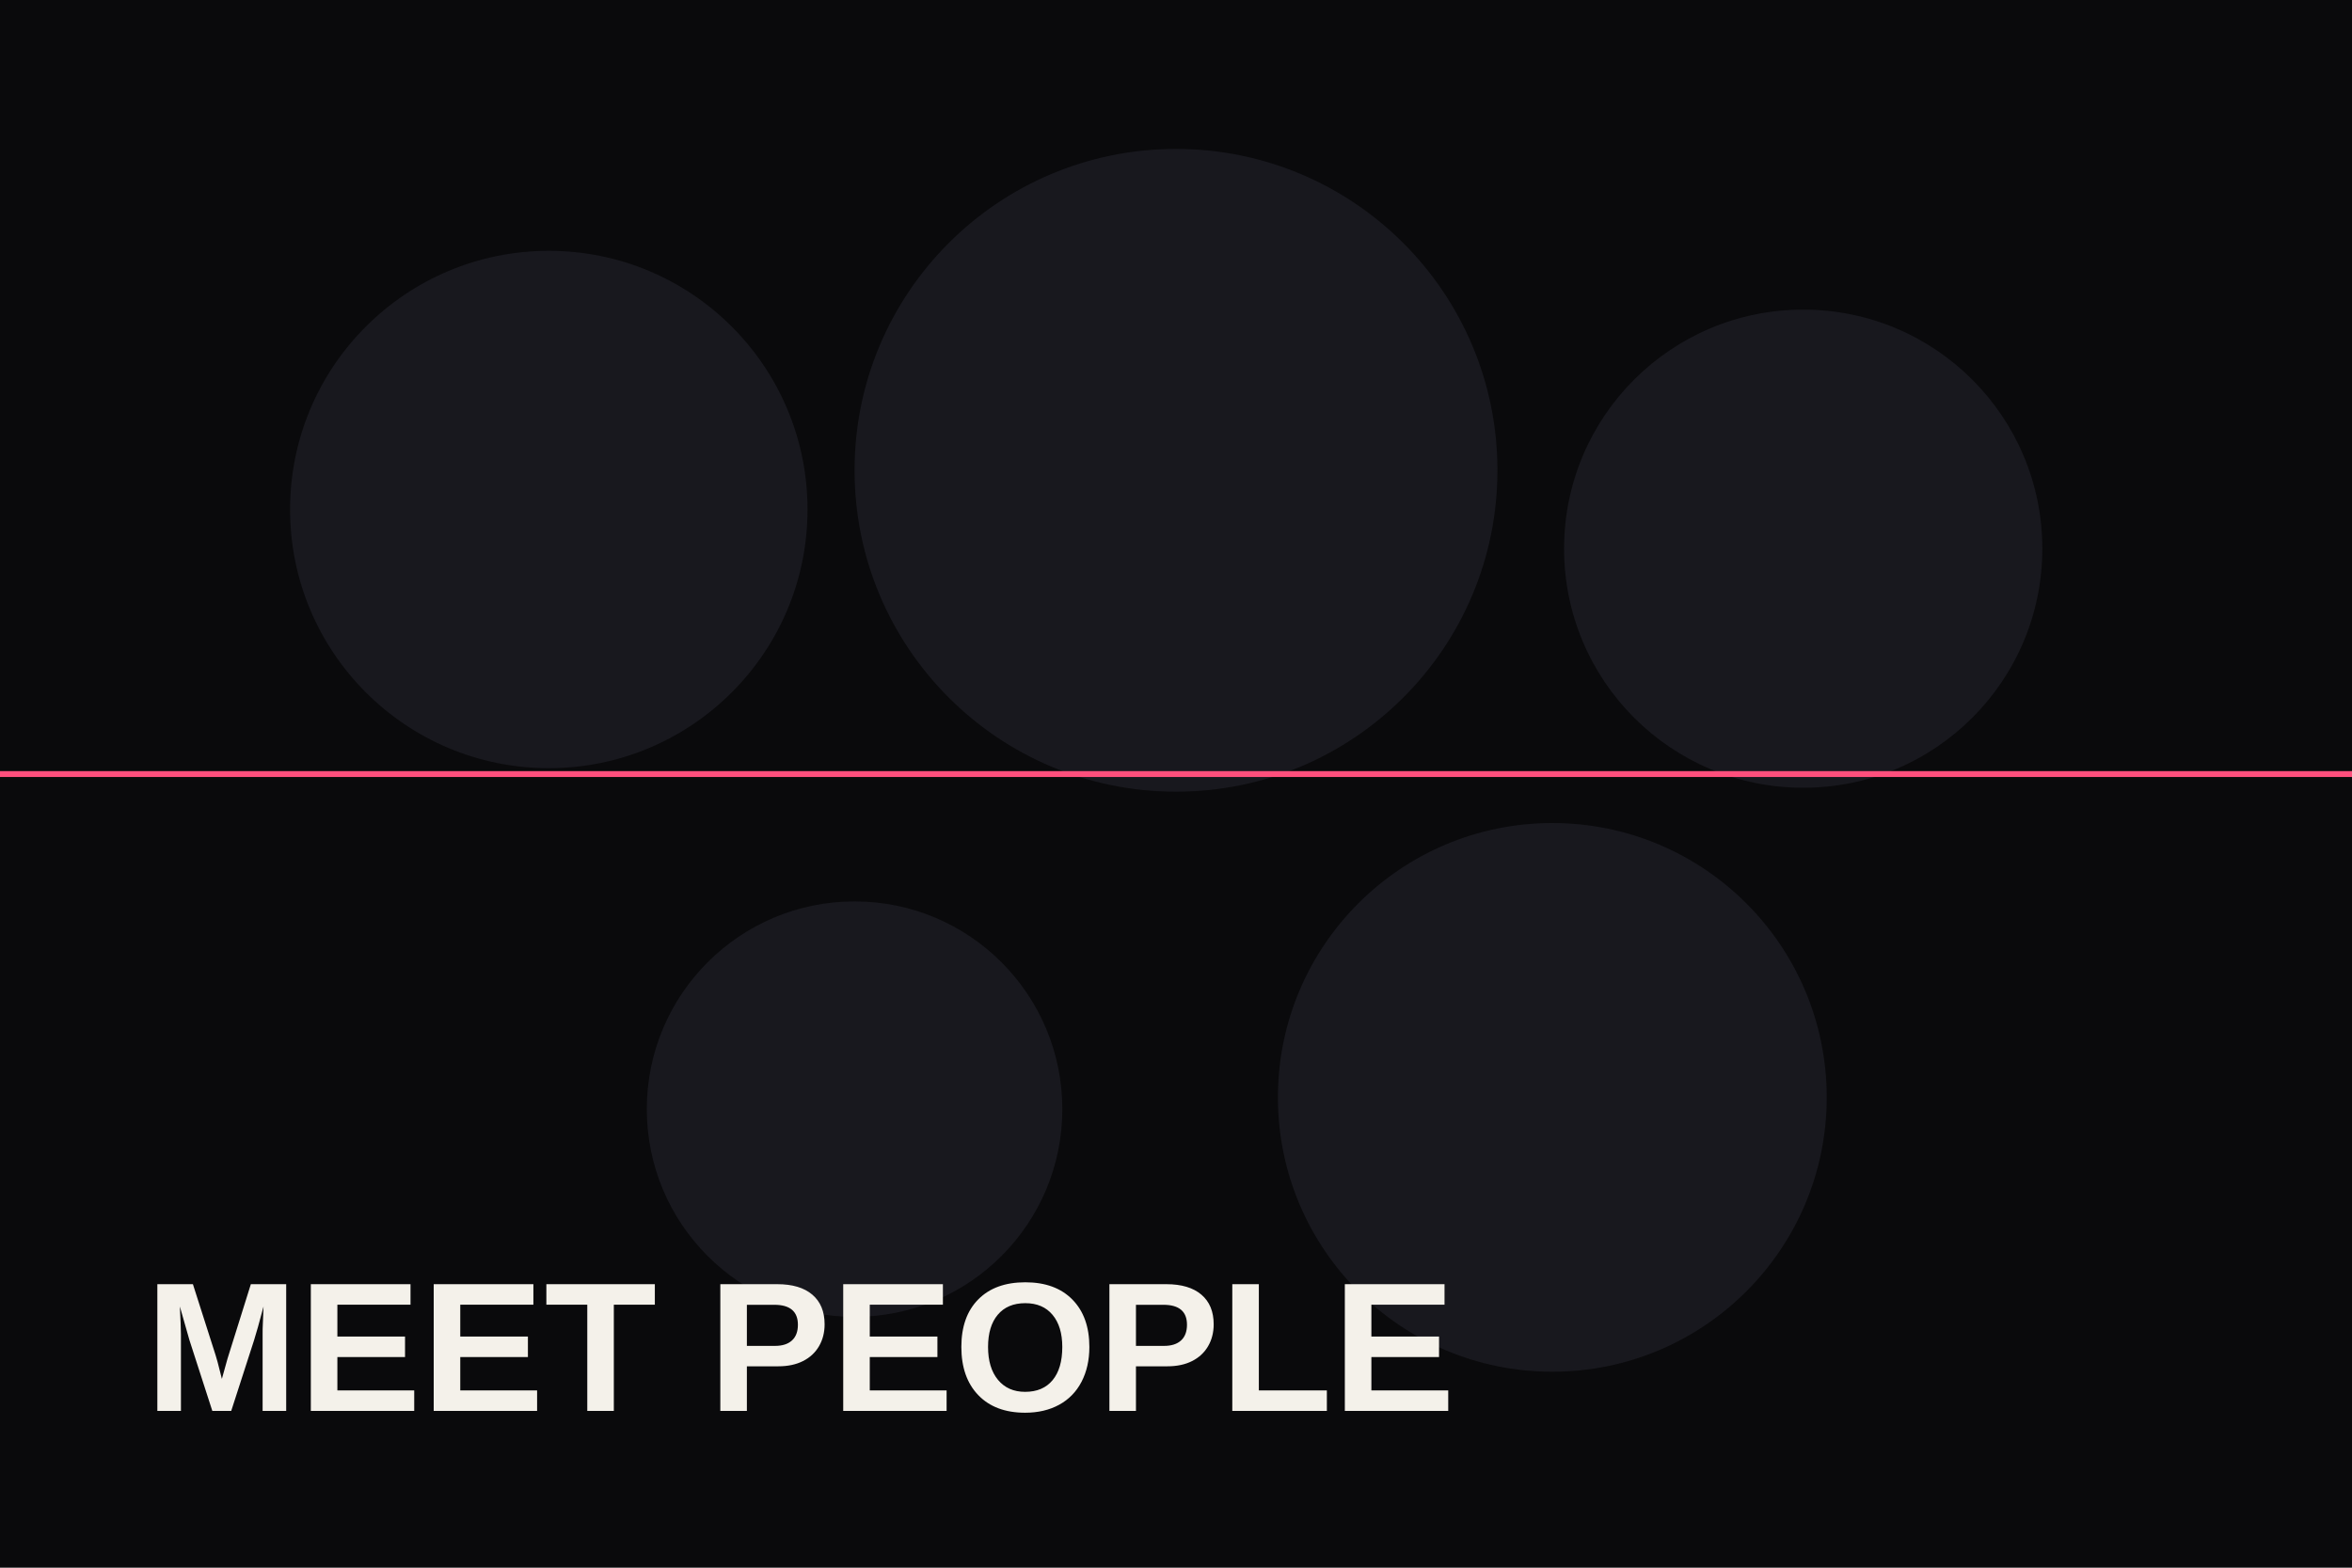
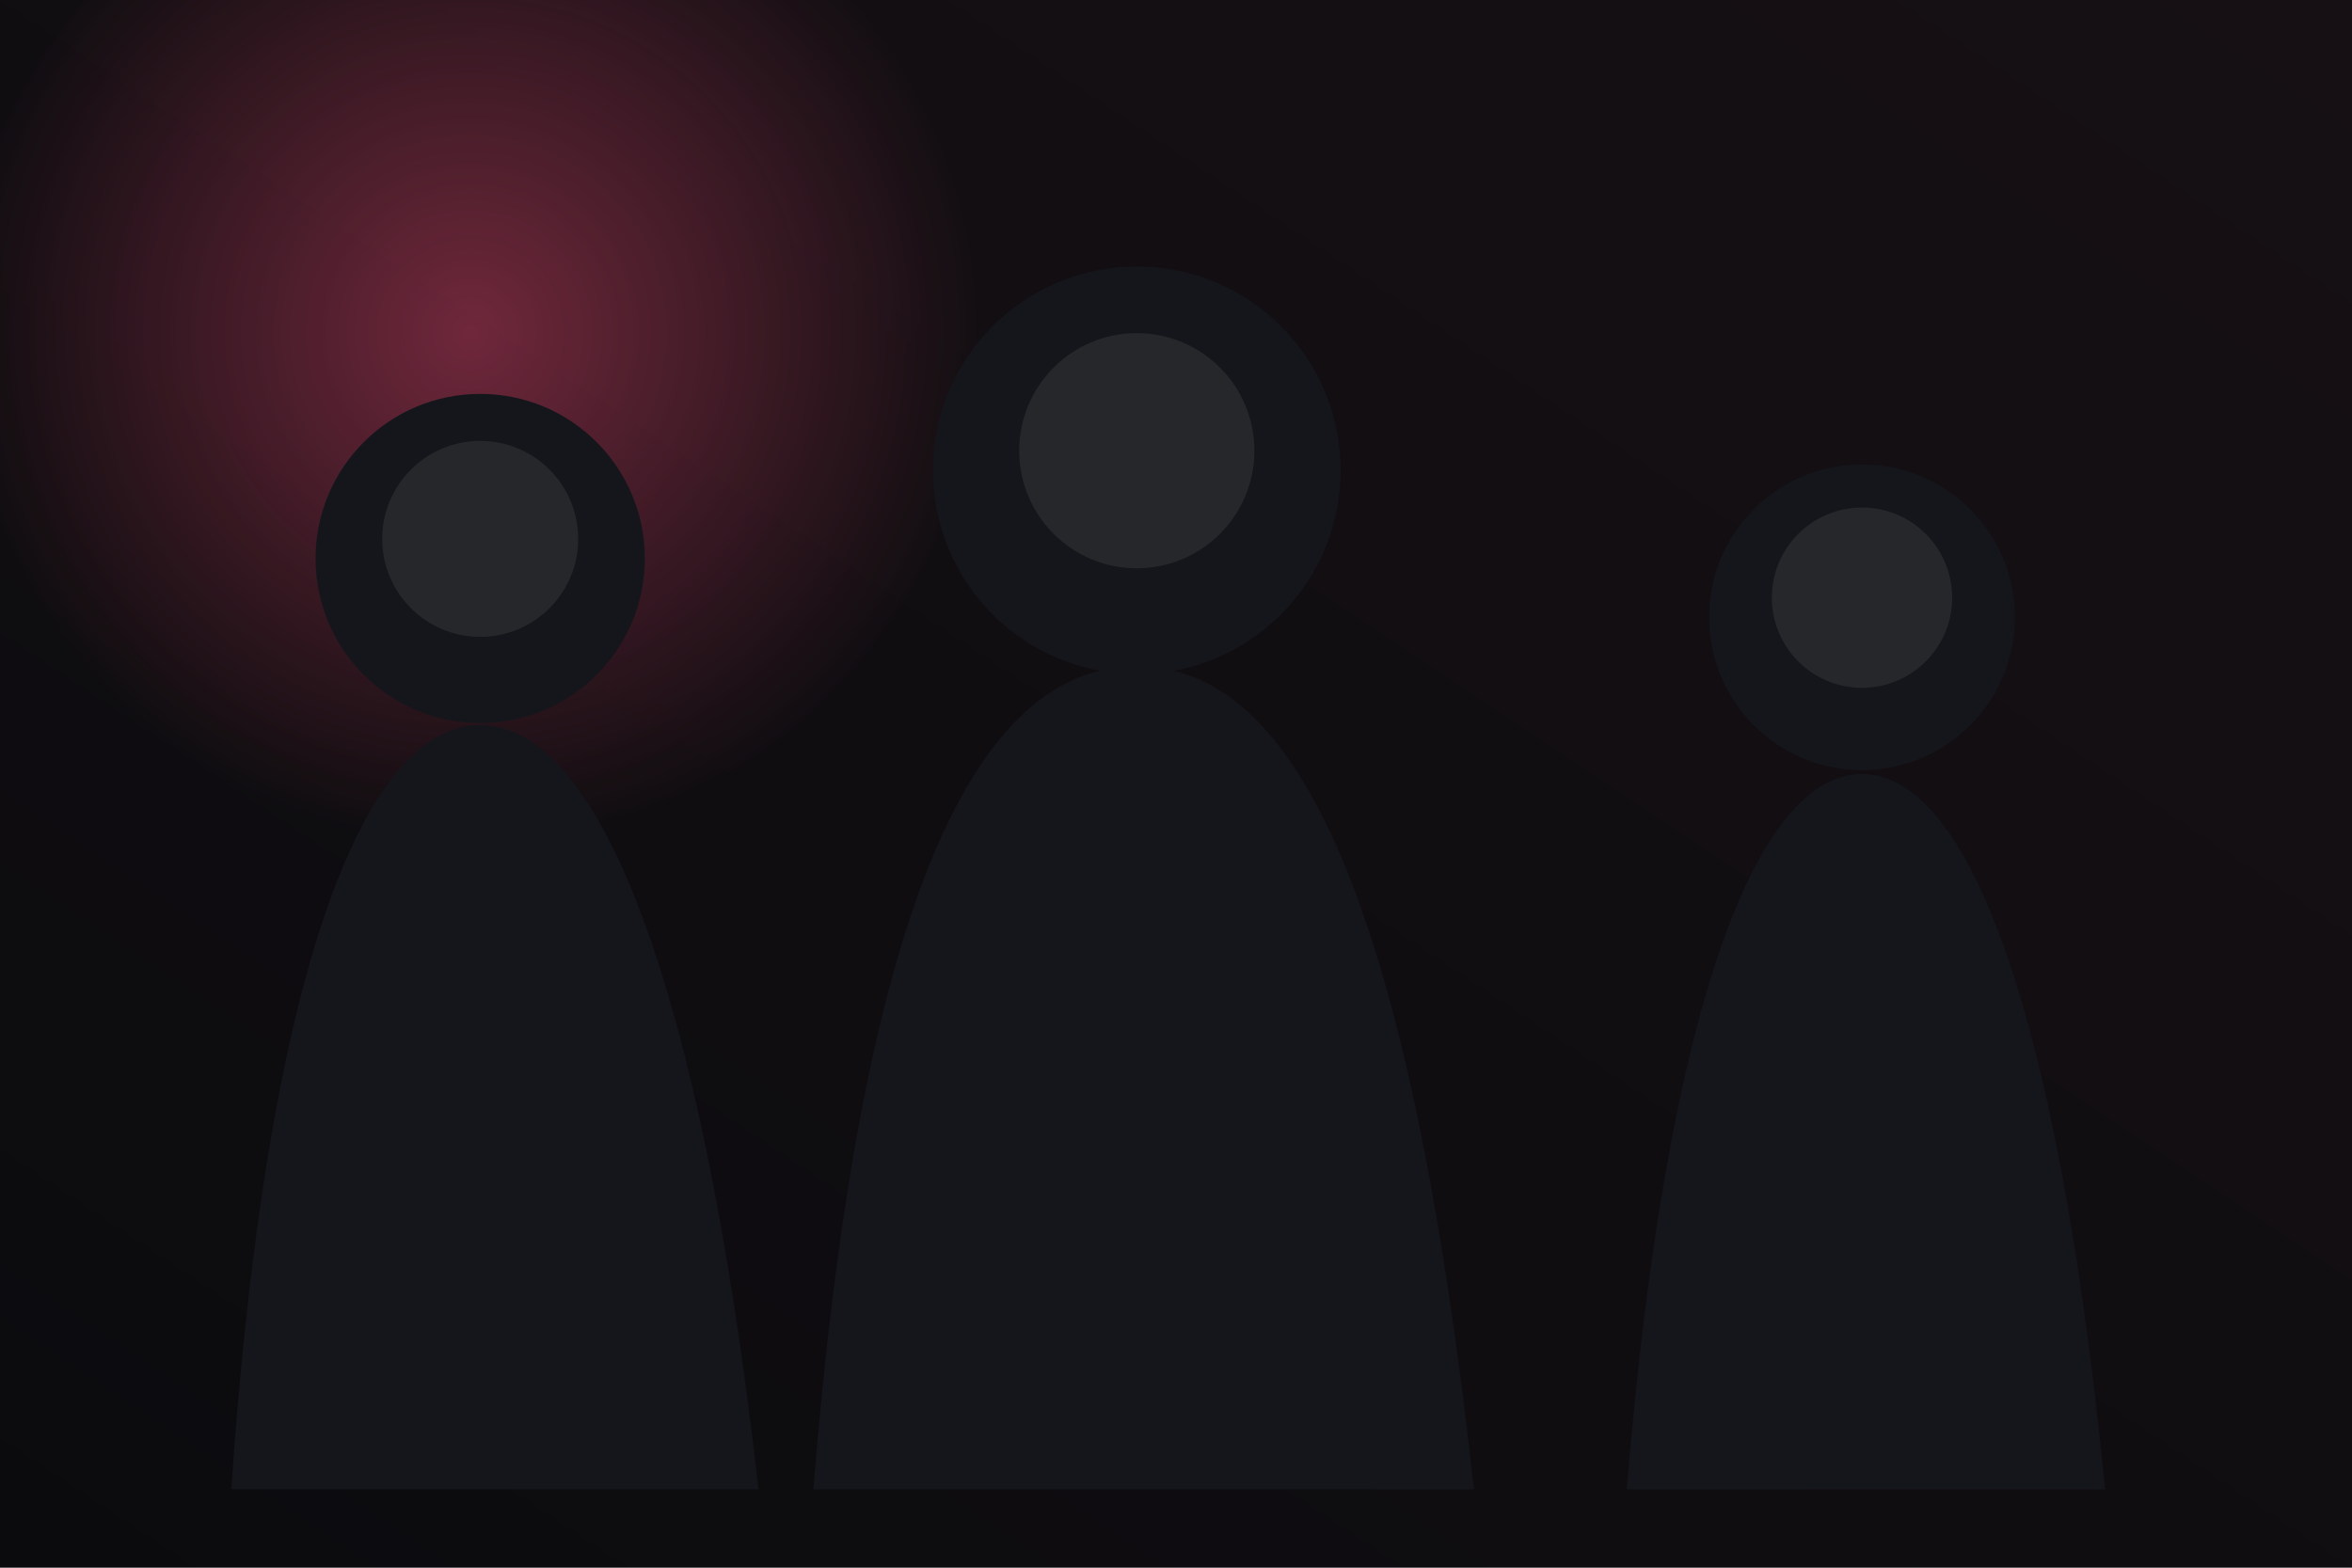
<svg xmlns="http://www.w3.org/2000/svg" viewBox="0 0 1200 800">
-   <rect width="1200" height="800" fill="#0a0a0c" />
-   <g fill="#18181e">
-     <circle cx="280" cy="260" r="132" />
-     <circle cx="600" cy="240" r="164" />
-     <circle cx="920" cy="280" r="122" />
-     <circle cx="436" cy="566" r="106" />
-     <circle cx="792" cy="560" r="140" />
+   <defs>
+     <linearGradient id="bg" x1="0" y1="1" x2="1">
+       <stop stop-color="#0b0b0e" />
+       <stop offset="1" stop-color="#161014" />
+     </linearGradient>
+     <radialGradient id="r">
+       <stop stop-color="#ff4f7b" stop-opacity=".4" />
+       <stop offset="1" stop-color="#ff4f7b" stop-opacity="0" />
+     </radialGradient>
+   </defs>
+   <rect width="1200" height="800" fill="url(#bg)" />
+   <circle cx="240" cy="170" r="260" fill="url(#r)" />
+   <g fill="#15161b">
+     <circle cx="245" cy="285" r="84" />
+     <path d="M118 760c18-265 68-390 127-390s112 125 142 390z" />
+     <circle cx="580" cy="240" r="104" />
+     <path d="M415 760c24-300 83-420 165-420s139 120 172 420z" />
+     <circle cx="950" cy="315" r="78" />
+     <path d="M830 760c20-245 66-365 120-365s100 120 124 365z" />
  </g>
-   <path d="M0 395h1200" stroke="#ff4f7d" stroke-width="3" />
-   <text x="74" y="720" fill="#f4f1ea" font-family="Arial,sans-serif" font-size="94" font-weight="900">MEET PEOPLE</text>
+   <g fill="#f0ece6" opacity=".08">
+     <circle cx="245" cy="275" r="50" />
+     <circle cx="580" cy="230" r="60" />
+     <circle cx="950" cy="305" r="46" />
+   </g>
</svg>
